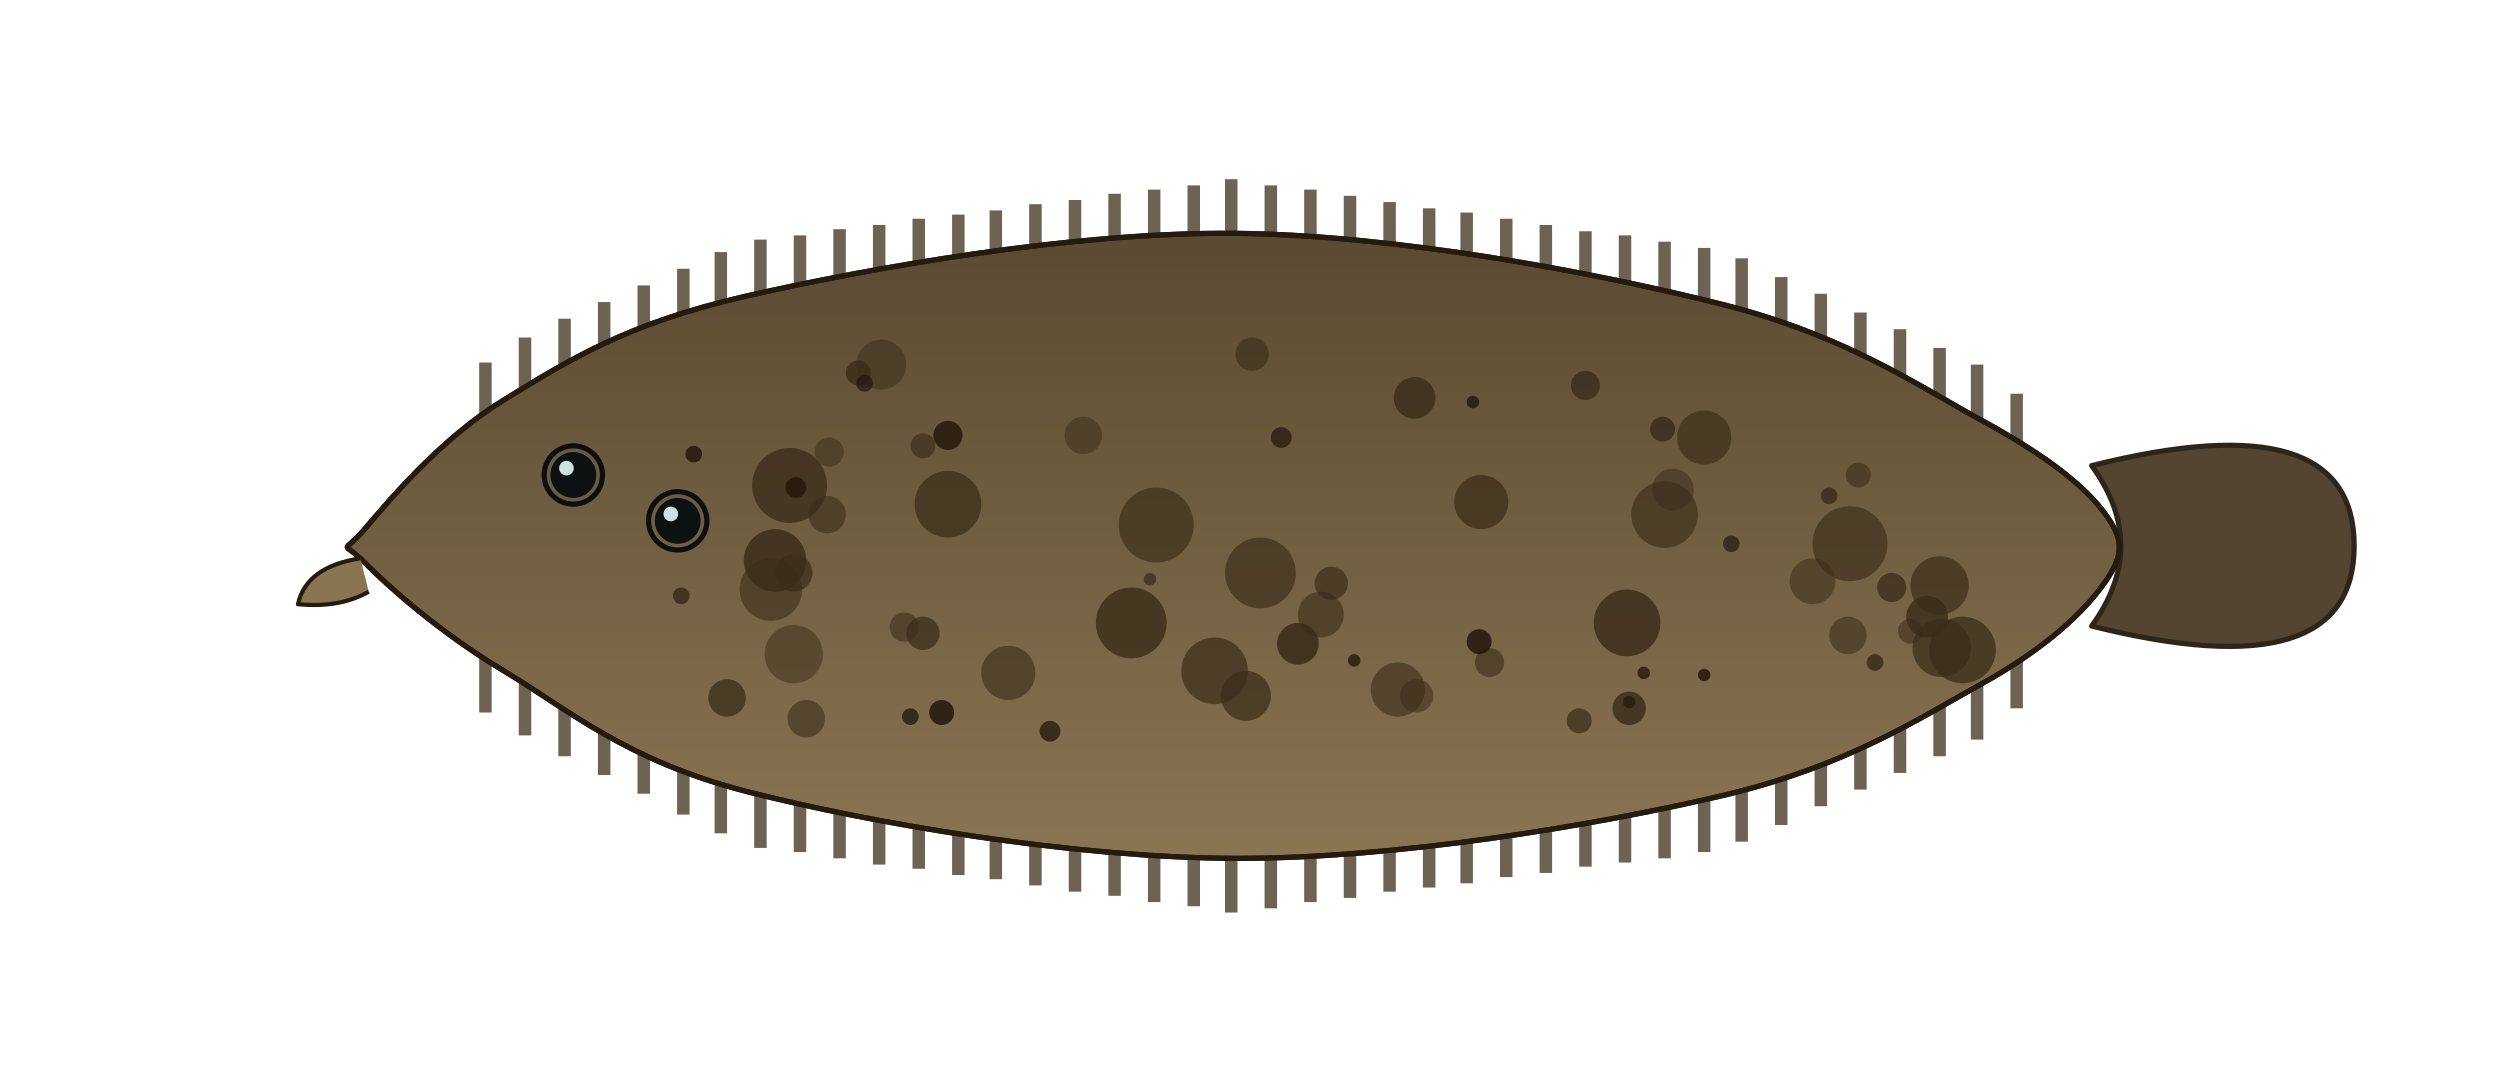
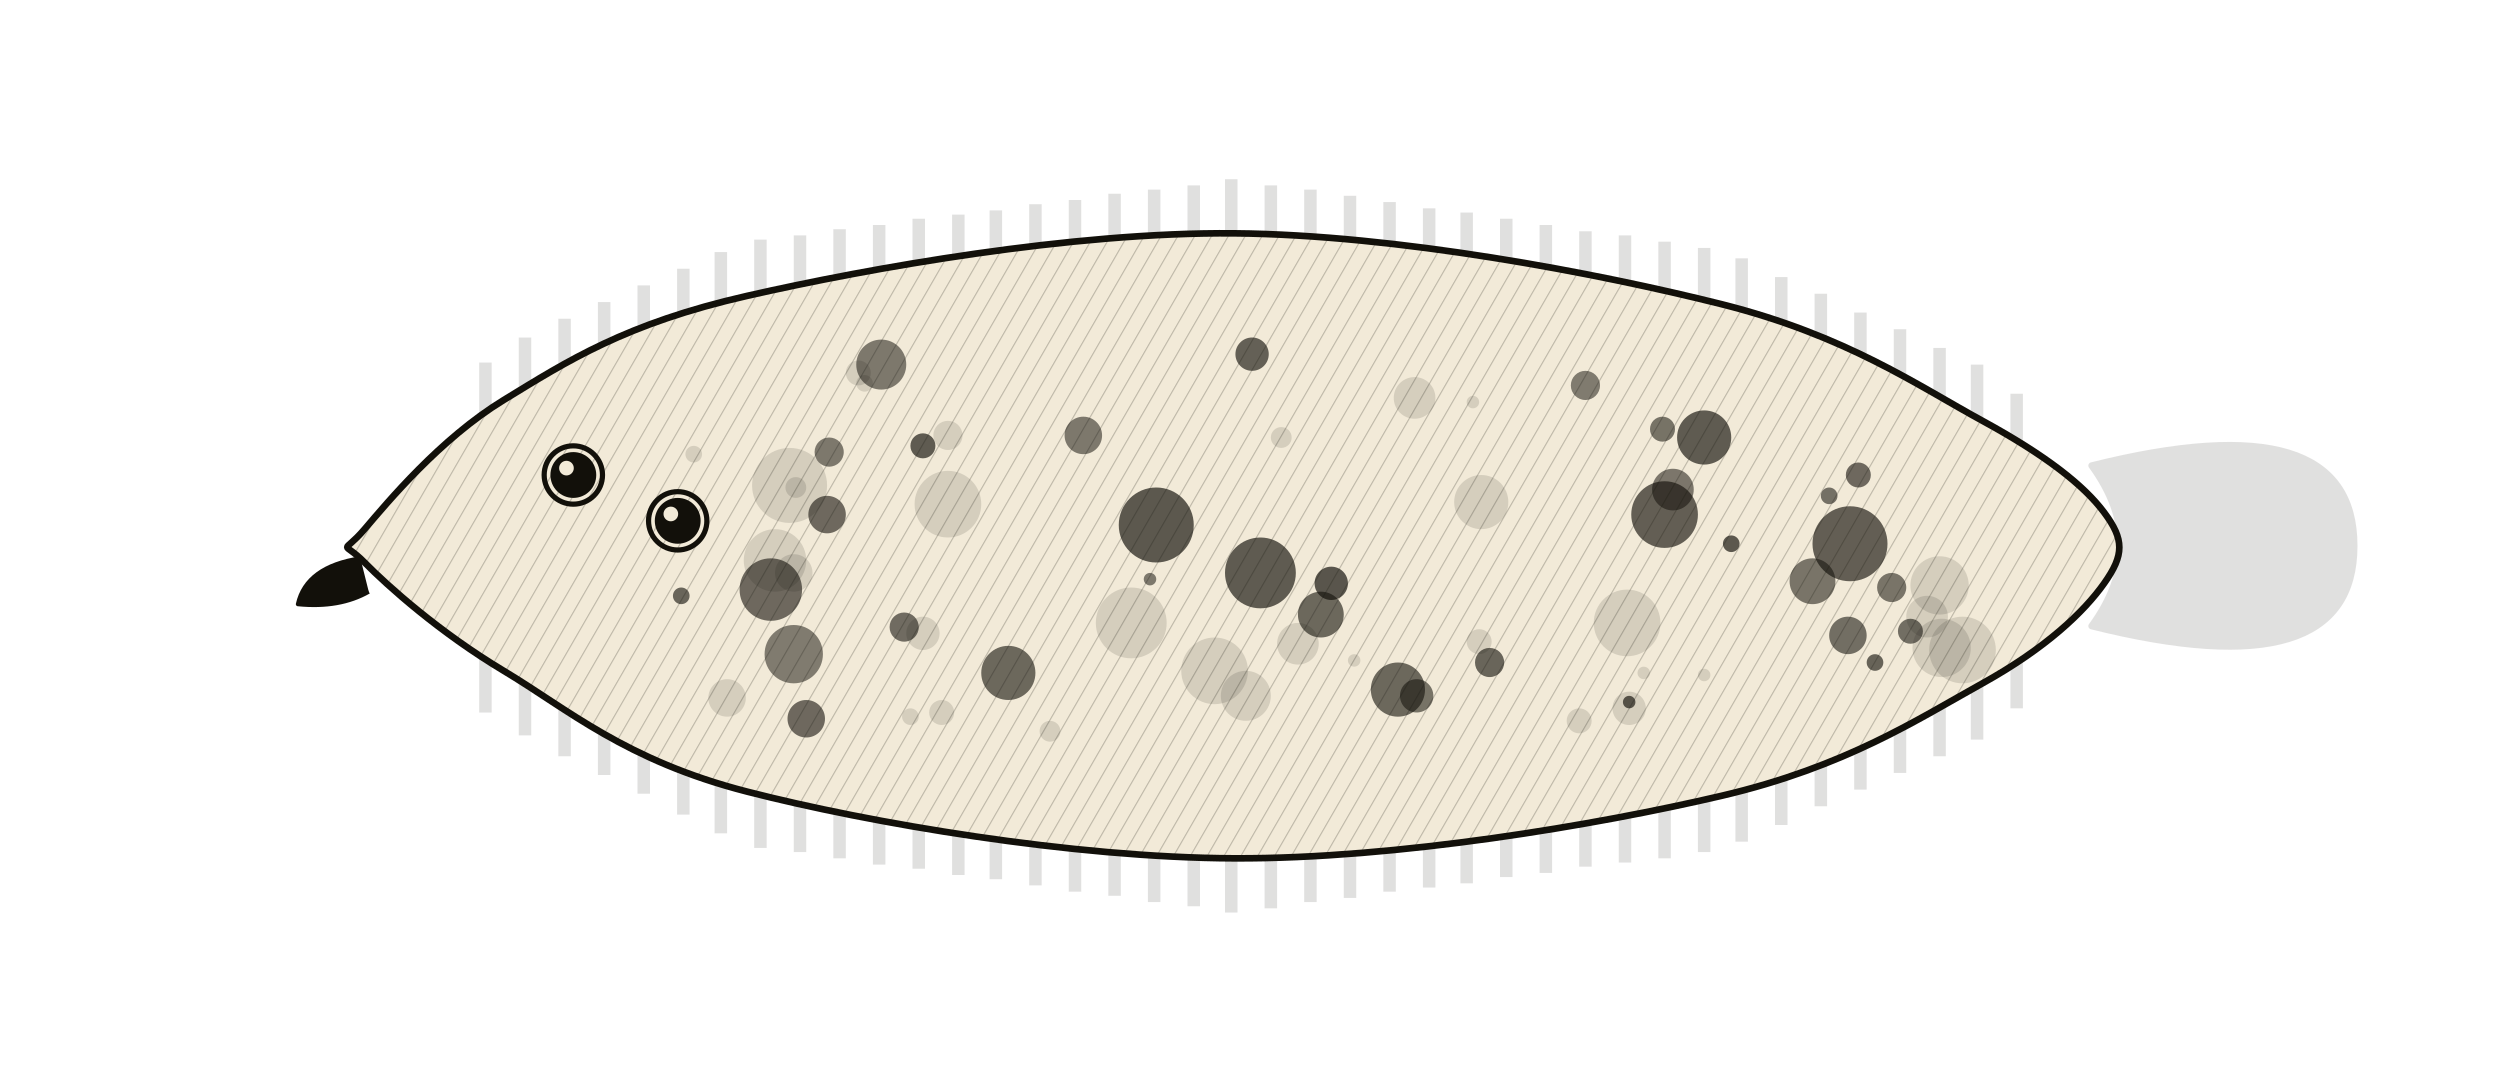
<svg xmlns="http://www.w3.org/2000/svg" viewBox="0 0 1200 520">
  <defs>
-     <linearGradient id="ghb" x1="0" y1="0" x2="0" y2="1">
-       <stop offset="0" stop-color="#5a4a32" />
-       <stop offset="1" stop-color="#8a7553" />
-     </linearGradient>
+     <pattern id="_hatch" patternUnits="userSpaceOnUse" width="7" height="7" patternTransform="rotate(30)">
+       <line x1="0" y1="0" x2="0" y2="7" stroke="#12100A" stroke-width="1.1" opacity="0.22" />
+     </pattern>
    <clipPath id="chb">
      <path d="M 175.0 254.0 C 186.1 241.0 211.2 210.7 241.8 192.0 C 272.4 173.3 300.2 155.3 358.7 142.0 C 417.1 128.7 514.6 111.3 592.5 112.0 C 670.4 112.7 766.5 131.0 826.3 146.0 C 886.1 161.0 920.9 185.3 951.6 202.0 C 982.2 218.7 1000.3 233.0 1010.0 246.0 C 1019.7 259.0 1019.7 266.3 1010.0 280.0 C 1000.3 293.7 982.2 311.0 951.6 328.0 C 920.9 345.0 886.1 368.0 826.3 382.0 C 766.5 396.0 670.4 412.3 592.5 412.0 C 514.6 411.7 417.1 395.0 358.7 380.0 C 300.2 365.0 272.4 340.3 241.8 322.0 C 211.2 303.7 186.1 281.3 175.0 270.0 C 163.9 258.7 163.9 267.0 175.0 254.0 Z" />
    </clipPath>
  </defs>
-   <g stroke="#241a0e" stroke-width="2.5" stroke-linejoin="round">
-     <line x1="233" y1="200" x2="233" y2="174" stroke="#4a3c28" stroke-width="6" opacity=".8" />
-     <line x1="252" y1="188" x2="252" y2="162" stroke="#4a3c28" stroke-width="6" opacity=".8" />
-     <line x1="271" y1="179" x2="271" y2="153" stroke="#4a3c28" stroke-width="6" opacity=".8" />
-     <line x1="290" y1="171" x2="290" y2="145" stroke="#4a3c28" stroke-width="6" opacity=".8" />
-     <line x1="309" y1="163" x2="309" y2="137" stroke="#4a3c28" stroke-width="6" opacity=".8" />
-     <line x1="328" y1="155" x2="328" y2="129" stroke="#4a3c28" stroke-width="6" opacity=".8" />
-     <line x1="346" y1="147" x2="346" y2="121" stroke="#4a3c28" stroke-width="6" opacity=".8" />
-     <line x1="365" y1="141" x2="365" y2="115" stroke="#4a3c28" stroke-width="6" opacity=".8" />
-     <line x1="384" y1="139" x2="384" y2="113" stroke="#4a3c28" stroke-width="6" opacity=".8" />
-     <line x1="403" y1="136" x2="403" y2="110" stroke="#4a3c28" stroke-width="6" opacity=".8" />
-     <line x1="422" y1="134" x2="422" y2="108" stroke="#4a3c28" stroke-width="6" opacity=".8" />
-     <line x1="441" y1="131" x2="441" y2="105" stroke="#4a3c28" stroke-width="6" opacity=".8" />
-     <line x1="460" y1="129" x2="460" y2="103" stroke="#4a3c28" stroke-width="6" opacity=".8" />
-     <line x1="478" y1="127" x2="478" y2="101" stroke="#4a3c28" stroke-width="6" opacity=".8" />
-     <line x1="497" y1="124" x2="497" y2="98" stroke="#4a3c28" stroke-width="6" opacity=".8" />
-     <line x1="516" y1="122" x2="516" y2="96" stroke="#4a3c28" stroke-width="6" opacity=".8" />
-     <line x1="535" y1="119" x2="535" y2="93" stroke="#4a3c28" stroke-width="6" opacity=".8" />
-     <line x1="554" y1="117" x2="554" y2="91" stroke="#4a3c28" stroke-width="6" opacity=".8" />
-     <line x1="573" y1="115" x2="573" y2="89" stroke="#4a3c28" stroke-width="6" opacity=".8" />
-     <line x1="591" y1="112" x2="591" y2="86" stroke="#4a3c28" stroke-width="6" opacity=".8" />
-     <line x1="610" y1="115" x2="610" y2="89" stroke="#4a3c28" stroke-width="6" opacity=".8" />
-     <line x1="629" y1="117" x2="629" y2="91" stroke="#4a3c28" stroke-width="6" opacity=".8" />
-     <line x1="648" y1="120" x2="648" y2="94" stroke="#4a3c28" stroke-width="6" opacity=".8" />
-     <line x1="667" y1="123" x2="667" y2="97" stroke="#4a3c28" stroke-width="6" opacity=".8" />
-     <line x1="686" y1="126" x2="686" y2="100" stroke="#4a3c28" stroke-width="6" opacity=".8" />
-     <line x1="704" y1="128" x2="704" y2="102" stroke="#4a3c28" stroke-width="6" opacity=".8" />
-     <line x1="723" y1="131" x2="723" y2="105" stroke="#4a3c28" stroke-width="6" opacity=".8" />
-     <line x1="742" y1="134" x2="742" y2="108" stroke="#4a3c28" stroke-width="6" opacity=".8" />
-     <line x1="761" y1="137" x2="761" y2="111" stroke="#4a3c28" stroke-width="6" opacity=".8" />
-     <line x1="780" y1="139" x2="780" y2="113" stroke="#4a3c28" stroke-width="6" opacity=".8" />
-     <line x1="799" y1="142" x2="799" y2="116" stroke="#4a3c28" stroke-width="6" opacity=".8" />
-     <line x1="818" y1="145" x2="818" y2="119" stroke="#4a3c28" stroke-width="6" opacity=".8" />
-     <line x1="836" y1="150" x2="836" y2="124" stroke="#4a3c28" stroke-width="6" opacity=".8" />
-     <line x1="855" y1="159" x2="855" y2="133" stroke="#4a3c28" stroke-width="6" opacity=".8" />
-     <line x1="874" y1="167" x2="874" y2="141" stroke="#4a3c28" stroke-width="6" opacity=".8" />
-     <line x1="893" y1="176" x2="893" y2="150" stroke="#4a3c28" stroke-width="6" opacity=".8" />
-     <line x1="912" y1="184" x2="912" y2="158" stroke="#4a3c28" stroke-width="6" opacity=".8" />
-     <line x1="931" y1="193" x2="931" y2="167" stroke="#4a3c28" stroke-width="6" opacity=".8" />
-     <line x1="949" y1="201" x2="949" y2="175" stroke="#4a3c28" stroke-width="6" opacity=".8" />
-     <line x1="968" y1="215" x2="968" y2="189" stroke="#4a3c28" stroke-width="6" opacity=".8" />
-     <line x1="233" y1="316" x2="233" y2="342" stroke="#4a3c28" stroke-width="6" opacity=".8" />
-     <line x1="252" y1="327" x2="252" y2="353" stroke="#4a3c28" stroke-width="6" opacity=".8" />
-     <line x1="271" y1="337" x2="271" y2="363" stroke="#4a3c28" stroke-width="6" opacity=".8" />
-     <line x1="290" y1="346" x2="290" y2="372" stroke="#4a3c28" stroke-width="6" opacity=".8" />
-     <line x1="309" y1="355" x2="309" y2="381" stroke="#4a3c28" stroke-width="6" opacity=".8" />
-     <line x1="328" y1="365" x2="328" y2="391" stroke="#4a3c28" stroke-width="6" opacity=".8" />
-     <line x1="346" y1="374" x2="346" y2="400" stroke="#4a3c28" stroke-width="6" opacity=".8" />
-     <line x1="365" y1="381" x2="365" y2="407" stroke="#4a3c28" stroke-width="6" opacity=".8" />
-     <line x1="384" y1="383" x2="384" y2="409" stroke="#4a3c28" stroke-width="6" opacity=".8" />
-     <line x1="403" y1="386" x2="403" y2="412" stroke="#4a3c28" stroke-width="6" opacity=".8" />
-     <line x1="422" y1="389" x2="422" y2="415" stroke="#4a3c28" stroke-width="6" opacity=".8" />
-     <line x1="441" y1="391" x2="441" y2="417" stroke="#4a3c28" stroke-width="6" opacity=".8" />
-     <line x1="460" y1="394" x2="460" y2="420" stroke="#4a3c28" stroke-width="6" opacity=".8" />
-     <line x1="478" y1="396" x2="478" y2="422" stroke="#4a3c28" stroke-width="6" opacity=".8" />
-     <line x1="497" y1="399" x2="497" y2="425" stroke="#4a3c28" stroke-width="6" opacity=".8" />
-     <line x1="516" y1="402" x2="516" y2="428" stroke="#4a3c28" stroke-width="6" opacity=".8" />
-     <line x1="535" y1="404" x2="535" y2="430" stroke="#4a3c28" stroke-width="6" opacity=".8" />
-     <line x1="554" y1="407" x2="554" y2="433" stroke="#4a3c28" stroke-width="6" opacity=".8" />
-     <line x1="573" y1="409" x2="573" y2="435" stroke="#4a3c28" stroke-width="6" opacity=".8" />
-     <line x1="591" y1="412" x2="591" y2="438" stroke="#4a3c28" stroke-width="6" opacity=".8" />
-     <line x1="610" y1="410" x2="610" y2="436" stroke="#4a3c28" stroke-width="6" opacity=".8" />
-     <line x1="629" y1="407" x2="629" y2="433" stroke="#4a3c28" stroke-width="6" opacity=".8" />
-     <line x1="648" y1="405" x2="648" y2="431" stroke="#4a3c28" stroke-width="6" opacity=".8" />
-     <line x1="667" y1="402" x2="667" y2="428" stroke="#4a3c28" stroke-width="6" opacity=".8" />
-     <line x1="686" y1="400" x2="686" y2="426" stroke="#4a3c28" stroke-width="6" opacity=".8" />
-     <line x1="704" y1="398" x2="704" y2="424" stroke="#4a3c28" stroke-width="6" opacity=".8" />
-     <line x1="723" y1="395" x2="723" y2="421" stroke="#4a3c28" stroke-width="6" opacity=".8" />
-     <line x1="742" y1="393" x2="742" y2="419" stroke="#4a3c28" stroke-width="6" opacity=".8" />
-     <line x1="761" y1="390" x2="761" y2="416" stroke="#4a3c28" stroke-width="6" opacity=".8" />
-     <line x1="780" y1="388" x2="780" y2="414" stroke="#4a3c28" stroke-width="6" opacity=".8" />
-     <line x1="799" y1="386" x2="799" y2="412" stroke="#4a3c28" stroke-width="6" opacity=".8" />
-     <line x1="818" y1="383" x2="818" y2="409" stroke="#4a3c28" stroke-width="6" opacity=".8" />
-     <line x1="836" y1="378" x2="836" y2="404" stroke="#4a3c28" stroke-width="6" opacity=".8" />
-     <line x1="855" y1="370" x2="855" y2="396" stroke="#4a3c28" stroke-width="6" opacity=".8" />
-     <line x1="874" y1="361" x2="874" y2="387" stroke="#4a3c28" stroke-width="6" opacity=".8" />
-     <line x1="893" y1="353" x2="893" y2="379" stroke="#4a3c28" stroke-width="6" opacity=".8" />
-     <line x1="912" y1="345" x2="912" y2="371" stroke="#4a3c28" stroke-width="6" opacity=".8" />
-     <line x1="931" y1="337" x2="931" y2="363" stroke="#4a3c28" stroke-width="6" opacity=".8" />
-     <line x1="949" y1="329" x2="949" y2="355" stroke="#4a3c28" stroke-width="6" opacity=".8" />
-     <line x1="968" y1="314" x2="968" y2="340" stroke="#4a3c28" stroke-width="6" opacity=".8" />
-     <g fill="#4a3c28" opacity=".95">
+   <g stroke="#12100A" stroke-width="3.2" stroke-linejoin="round">
+     <line x1="233" y1="200" x2="233" y2="174" stroke="#12100A" stroke-width="6" opacity="0.13" />
+     <line x1="252" y1="188" x2="252" y2="162" stroke="#12100A" stroke-width="6" opacity="0.13" />
+     <line x1="271" y1="179" x2="271" y2="153" stroke="#12100A" stroke-width="6" opacity="0.13" />
+     <line x1="290" y1="171" x2="290" y2="145" stroke="#12100A" stroke-width="6" opacity="0.13" />
+     <line x1="309" y1="163" x2="309" y2="137" stroke="#12100A" stroke-width="6" opacity="0.13" />
+     <line x1="328" y1="155" x2="328" y2="129" stroke="#12100A" stroke-width="6" opacity="0.13" />
+     <line x1="346" y1="147" x2="346" y2="121" stroke="#12100A" stroke-width="6" opacity="0.13" />
+     <line x1="365" y1="141" x2="365" y2="115" stroke="#12100A" stroke-width="6" opacity="0.13" />
+     <line x1="384" y1="139" x2="384" y2="113" stroke="#12100A" stroke-width="6" opacity="0.13" />
+     <line x1="403" y1="136" x2="403" y2="110" stroke="#12100A" stroke-width="6" opacity="0.13" />
+     <line x1="422" y1="134" x2="422" y2="108" stroke="#12100A" stroke-width="6" opacity="0.13" />
+     <line x1="441" y1="131" x2="441" y2="105" stroke="#12100A" stroke-width="6" opacity="0.13" />
+     <line x1="460" y1="129" x2="460" y2="103" stroke="#12100A" stroke-width="6" opacity="0.13" />
+     <line x1="478" y1="127" x2="478" y2="101" stroke="#12100A" stroke-width="6" opacity="0.13" />
+     <line x1="497" y1="124" x2="497" y2="98" stroke="#12100A" stroke-width="6" opacity="0.13" />
+     <line x1="516" y1="122" x2="516" y2="96" stroke="#12100A" stroke-width="6" opacity="0.13" />
+     <line x1="535" y1="119" x2="535" y2="93" stroke="#12100A" stroke-width="6" opacity="0.13" />
+     <line x1="554" y1="117" x2="554" y2="91" stroke="#12100A" stroke-width="6" opacity="0.13" />
+     <line x1="573" y1="115" x2="573" y2="89" stroke="#12100A" stroke-width="6" opacity="0.13" />
+     <line x1="591" y1="112" x2="591" y2="86" stroke="#12100A" stroke-width="6" opacity="0.13" />
+     <line x1="610" y1="115" x2="610" y2="89" stroke="#12100A" stroke-width="6" opacity="0.13" />
+     <line x1="629" y1="117" x2="629" y2="91" stroke="#12100A" stroke-width="6" opacity="0.13" />
+     <line x1="648" y1="120" x2="648" y2="94" stroke="#12100A" stroke-width="6" opacity="0.13" />
+     <line x1="667" y1="123" x2="667" y2="97" stroke="#12100A" stroke-width="6" opacity="0.13" />
+     <line x1="686" y1="126" x2="686" y2="100" stroke="#12100A" stroke-width="6" opacity="0.13" />
+     <line x1="704" y1="128" x2="704" y2="102" stroke="#12100A" stroke-width="6" opacity="0.13" />
+     <line x1="723" y1="131" x2="723" y2="105" stroke="#12100A" stroke-width="6" opacity="0.13" />
+     <line x1="742" y1="134" x2="742" y2="108" stroke="#12100A" stroke-width="6" opacity="0.13" />
+     <line x1="761" y1="137" x2="761" y2="111" stroke="#12100A" stroke-width="6" opacity="0.13" />
+     <line x1="780" y1="139" x2="780" y2="113" stroke="#12100A" stroke-width="6" opacity="0.13" />
+     <line x1="799" y1="142" x2="799" y2="116" stroke="#12100A" stroke-width="6" opacity="0.13" />
+     <line x1="818" y1="145" x2="818" y2="119" stroke="#12100A" stroke-width="6" opacity="0.13" />
+     <line x1="836" y1="150" x2="836" y2="124" stroke="#12100A" stroke-width="6" opacity="0.13" />
+     <line x1="855" y1="159" x2="855" y2="133" stroke="#12100A" stroke-width="6" opacity="0.13" />
+     <line x1="874" y1="167" x2="874" y2="141" stroke="#12100A" stroke-width="6" opacity="0.13" />
+     <line x1="893" y1="176" x2="893" y2="150" stroke="#12100A" stroke-width="6" opacity="0.13" />
+     <line x1="912" y1="184" x2="912" y2="158" stroke="#12100A" stroke-width="6" opacity="0.13" />
+     <line x1="931" y1="193" x2="931" y2="167" stroke="#12100A" stroke-width="6" opacity="0.13" />
+     <line x1="949" y1="201" x2="949" y2="175" stroke="#12100A" stroke-width="6" opacity="0.13" />
+     <line x1="968" y1="215" x2="968" y2="189" stroke="#12100A" stroke-width="6" opacity="0.13" />
+     <line x1="233" y1="316" x2="233" y2="342" stroke="#12100A" stroke-width="6" opacity="0.13" />
+     <line x1="252" y1="327" x2="252" y2="353" stroke="#12100A" stroke-width="6" opacity="0.13" />
+     <line x1="271" y1="337" x2="271" y2="363" stroke="#12100A" stroke-width="6" opacity="0.13" />
+     <line x1="290" y1="346" x2="290" y2="372" stroke="#12100A" stroke-width="6" opacity="0.13" />
+     <line x1="309" y1="355" x2="309" y2="381" stroke="#12100A" stroke-width="6" opacity="0.13" />
+     <line x1="328" y1="365" x2="328" y2="391" stroke="#12100A" stroke-width="6" opacity="0.13" />
+     <line x1="346" y1="374" x2="346" y2="400" stroke="#12100A" stroke-width="6" opacity="0.13" />
+     <line x1="365" y1="381" x2="365" y2="407" stroke="#12100A" stroke-width="6" opacity="0.13" />
+     <line x1="384" y1="383" x2="384" y2="409" stroke="#12100A" stroke-width="6" opacity="0.13" />
+     <line x1="403" y1="386" x2="403" y2="412" stroke="#12100A" stroke-width="6" opacity="0.13" />
+     <line x1="422" y1="389" x2="422" y2="415" stroke="#12100A" stroke-width="6" opacity="0.13" />
+     <line x1="441" y1="391" x2="441" y2="417" stroke="#12100A" stroke-width="6" opacity="0.13" />
+     <line x1="460" y1="394" x2="460" y2="420" stroke="#12100A" stroke-width="6" opacity="0.13" />
+     <line x1="478" y1="396" x2="478" y2="422" stroke="#12100A" stroke-width="6" opacity="0.13" />
+     <line x1="497" y1="399" x2="497" y2="425" stroke="#12100A" stroke-width="6" opacity="0.13" />
+     <line x1="516" y1="402" x2="516" y2="428" stroke="#12100A" stroke-width="6" opacity="0.13" />
+     <line x1="535" y1="404" x2="535" y2="430" stroke="#12100A" stroke-width="6" opacity="0.13" />
+     <line x1="554" y1="407" x2="554" y2="433" stroke="#12100A" stroke-width="6" opacity="0.13" />
+     <line x1="573" y1="409" x2="573" y2="435" stroke="#12100A" stroke-width="6" opacity="0.13" />
+     <line x1="591" y1="412" x2="591" y2="438" stroke="#12100A" stroke-width="6" opacity="0.13" />
+     <line x1="610" y1="410" x2="610" y2="436" stroke="#12100A" stroke-width="6" opacity="0.13" />
+     <line x1="629" y1="407" x2="629" y2="433" stroke="#12100A" stroke-width="6" opacity="0.13" />
+     <line x1="648" y1="405" x2="648" y2="431" stroke="#12100A" stroke-width="6" opacity="0.13" />
+     <line x1="667" y1="402" x2="667" y2="428" stroke="#12100A" stroke-width="6" opacity="0.13" />
+     <line x1="686" y1="400" x2="686" y2="426" stroke="#12100A" stroke-width="6" opacity="0.13" />
+     <line x1="704" y1="398" x2="704" y2="424" stroke="#12100A" stroke-width="6" opacity="0.13" />
+     <line x1="723" y1="395" x2="723" y2="421" stroke="#12100A" stroke-width="6" opacity="0.13" />
+     <line x1="742" y1="393" x2="742" y2="419" stroke="#12100A" stroke-width="6" opacity="0.13" />
+     <line x1="761" y1="390" x2="761" y2="416" stroke="#12100A" stroke-width="6" opacity="0.13" />
+     <line x1="780" y1="388" x2="780" y2="414" stroke="#12100A" stroke-width="6" opacity="0.13" />
+     <line x1="799" y1="386" x2="799" y2="412" stroke="#12100A" stroke-width="6" opacity="0.13" />
+     <line x1="818" y1="383" x2="818" y2="409" stroke="#12100A" stroke-width="6" opacity="0.13" />
+     <line x1="836" y1="378" x2="836" y2="404" stroke="#12100A" stroke-width="6" opacity="0.13" />
+     <line x1="855" y1="370" x2="855" y2="396" stroke="#12100A" stroke-width="6" opacity="0.13" />
+     <line x1="874" y1="361" x2="874" y2="387" stroke="#12100A" stroke-width="6" opacity="0.13" />
+     <line x1="893" y1="353" x2="893" y2="379" stroke="#12100A" stroke-width="6" opacity="0.13" />
+     <line x1="912" y1="345" x2="912" y2="371" stroke="#12100A" stroke-width="6" opacity="0.13" />
+     <line x1="931" y1="337" x2="931" y2="363" stroke="#12100A" stroke-width="6" opacity="0.13" />
+     <line x1="949" y1="329" x2="949" y2="355" stroke="#12100A" stroke-width="6" opacity="0.13" />
+     <line x1="968" y1="314" x2="968" y2="340" stroke="#12100A" stroke-width="6" opacity="0.13" />
+     <g fill="#12100A" opacity="0.13">
      <path d="M 1004 223.5 Q 1130 192 1130 262 Q 1130 332 1004 300.5 Q 1032 262 1004 223.5 Z" />
    </g>
-     <path d="M 175.0 254.0 C 186.1 241.0 211.2 210.7 241.8 192.0 C 272.4 173.3 300.2 155.3 358.7 142.0 C 417.1 128.7 514.6 111.3 592.5 112.0 C 670.4 112.7 766.5 131.0 826.3 146.0 C 886.1 161.0 920.9 185.3 951.6 202.0 C 982.2 218.7 1000.3 233.0 1010.0 246.0 C 1019.7 259.0 1019.7 266.3 1010.0 280.0 C 1000.3 293.7 982.2 311.0 951.6 328.0 C 920.9 345.0 886.1 368.0 826.3 382.0 C 766.5 396.0 670.4 412.3 592.5 412.0 C 514.6 411.7 417.1 395.0 358.7 380.0 C 300.2 365.0 272.4 340.3 241.8 322.0 C 211.2 303.7 186.1 281.3 175.0 270.0 C 163.9 258.7 163.9 267.0 175.0 254.0 Z" fill="url(#ghb)" />
+     <path d="M 175.0 254.0 C 186.1 241.0 211.2 210.7 241.8 192.0 C 272.4 173.3 300.2 155.3 358.7 142.0 C 417.1 128.7 514.6 111.3 592.5 112.0 C 670.4 112.7 766.5 131.0 826.3 146.0 C 886.1 161.0 920.9 185.3 951.6 202.0 C 982.2 218.7 1000.3 233.0 1010.0 246.0 C 1019.7 259.0 1019.7 266.3 1010.0 280.0 C 1000.3 293.7 982.2 311.0 951.6 328.0 C 920.9 345.0 886.1 368.0 826.3 382.0 C 766.5 396.0 670.4 412.3 592.5 412.0 C 514.6 411.7 417.1 395.0 358.7 380.0 C 300.2 365.0 272.4 340.3 241.8 322.0 C 211.2 303.7 186.1 281.3 175.0 270.0 C 163.9 258.7 163.9 267.0 175.0 254.0 Z" fill="#F2EAD8" stroke="none" />
+     <path d="M 175.0 254.0 C 186.1 241.0 211.2 210.7 241.8 192.0 C 272.4 173.3 300.2 155.3 358.7 142.0 C 417.1 128.7 514.6 111.3 592.5 112.0 C 670.4 112.7 766.5 131.0 826.3 146.0 C 886.1 161.0 920.9 185.3 951.6 202.0 C 982.2 218.7 1000.3 233.0 1010.0 246.0 C 1019.7 259.0 1019.7 266.3 1010.0 280.0 C 1000.3 293.7 982.2 311.0 951.6 328.0 C 920.9 345.0 886.1 368.0 826.3 382.0 C 766.5 396.0 670.4 412.3 592.5 412.0 C 514.6 411.7 417.1 395.0 358.7 380.0 C 300.2 365.0 272.4 340.3 241.8 322.0 C 211.2 303.7 186.1 281.3 175.0 270.0 C 163.9 258.7 163.9 267.0 175.0 254.0 Z" fill="url(#_hatch)" stroke="none" />
    <g clip-path="url(#chb)" stroke="none">
-       <circle cx="605" cy="275" r="17" fill="#3a2c18" opacity="0.66" />
-       <circle cx="639" cy="280" r="8" fill="#3a2c18" opacity="0.68" />
-       <circle cx="715" cy="318" r="7" fill="#3a2c18" opacity="0.61" />
-       <circle cx="381" cy="314" r="14" fill="#3a2c18" opacity="0.51" />
-       <circle cx="932" cy="311" r="14" fill="#3a2c18" opacity="0.72" />
-       <circle cx="423" cy="175" r="12" fill="#3a2c18" opacity="0.52" />
-       <circle cx="443" cy="214" r="6" fill="#3a2c18" opacity="0.66" />
-       <circle cx="598" cy="334" r="12" fill="#3a2c18" opacity="0.72" />
-       <circle cx="634" cy="295" r="11" fill="#3a2c18" opacity="0.60" />
-       <circle cx="942" cy="312" r="16" fill="#3a2c18" opacity="0.75" />
-       <circle cx="520" cy="209" r="9" fill="#3a2c18" opacity="0.52" />
-       <circle cx="799" cy="247" r="16" fill="#3a2c18" opacity="0.64" />
-       <circle cx="917" cy="303" r="6" fill="#3a2c18" opacity="0.57" />
-       <circle cx="888" cy="261" r="18" fill="#3a2c18" opacity="0.64" />
-       <circle cx="370" cy="283" r="15" fill="#3a2c18" opacity="0.59" />
-       <circle cx="379" cy="233" r="18" fill="#3a2c18" opacity="0.77" />
-       <circle cx="398" cy="217" r="7" fill="#3a2c18" opacity="0.52" />
-       <circle cx="818" cy="210" r="13" fill="#3a2c18" opacity="0.66" />
-       <circle cx="443" cy="304" r="8" fill="#3a2c18" opacity="0.73" />
-       <circle cx="397" cy="247" r="9" fill="#3a2c18" opacity="0.59" />
-       <circle cx="925" cy="296" r="10" fill="#3a2c18" opacity="0.81" />
-       <circle cx="455" cy="242" r="16" fill="#3a2c18" opacity="0.72" />
-       <circle cx="387" cy="345" r="9" fill="#3a2c18" opacity="0.59" />
-       <circle cx="803" cy="235" r="10" fill="#3a2c18" opacity="0.53" />
-       <circle cx="381" cy="275" r="9" fill="#3a2c18" opacity="0.71" />
-       <circle cx="555" cy="252" r="18" fill="#3a2c18" opacity="0.67" />
-       <circle cx="680" cy="334" r="8" fill="#3a2c18" opacity="0.55" />
-       <circle cx="887" cy="305" r="9" fill="#3a2c18" opacity="0.57" />
-       <circle cx="782" cy="340" r="8" fill="#3a2c18" opacity="0.83" />
-       <circle cx="870" cy="279" r="11" fill="#3a2c18" opacity="0.54" />
-       <circle cx="349" cy="335" r="9" fill="#3a2c18" opacity="0.75" />
-       <circle cx="484" cy="323" r="13" fill="#3a2c18" opacity="0.60" />
-       <circle cx="434" cy="301" r="7" fill="#3a2c18" opacity="0.58" />
-       <circle cx="671" cy="331" r="13" fill="#3a2c18" opacity="0.60" />
-       <circle cx="892" cy="228" r="6" fill="#3a2c18" opacity="0.59" />
-       <circle cx="601" cy="170" r="8" fill="#3a2c18" opacity="0.63" />
-       <circle cx="679" cy="191" r="10" fill="#3a2c18" opacity="0.81" />
-       <circle cx="931" cy="281" r="14" fill="#3a2c18" opacity="0.70" />
-       <circle cx="412" cy="179" r="6" fill="#3a2c18" opacity="0.82" />
-       <circle cx="758" cy="346" r="6" fill="#3a2c18" opacity="0.72" />
-       <circle cx="623" cy="309" r="10" fill="#3a2c18" opacity="0.85" />
-       <circle cx="372" cy="269" r="15" fill="#3a2c18" opacity="0.82" />
-       <circle cx="781" cy="299" r="16" fill="#3a2c18" opacity="0.82" />
-       <circle cx="543" cy="299" r="17" fill="#3a2c18" opacity="0.80" />
-       <circle cx="583" cy="322" r="16" fill="#3a2c18" opacity="0.70" />
-       <circle cx="711" cy="241" r="13" fill="#3a2c18" opacity="0.71" />
-       <circle cx="710" cy="308" r="6" fill="#22150a" opacity="0.83" />
-       <circle cx="782" cy="337" r="3" fill="#22150a" opacity="0.66" />
-       <circle cx="908" cy="282" r="7" fill="#22150a" opacity="0.54" />
-       <circle cx="615" cy="210" r="5" fill="#22150a" opacity="0.70" />
-       <circle cx="333" cy="218" r="4" fill="#22150a" opacity="0.82" />
-       <circle cx="798" cy="206" r="6" fill="#22150a" opacity="0.55" />
-       <circle cx="707" cy="193" r="3" fill="#22150a" opacity="0.80" />
-       <circle cx="455" cy="209" r="7" fill="#22150a" opacity="0.81" />
-       <circle cx="504" cy="351" r="5" fill="#22150a" opacity="0.74" />
-       <circle cx="452" cy="342" r="6" fill="#22150a" opacity="0.84" />
-       <circle cx="878" cy="238" r="4" fill="#22150a" opacity="0.56" />
-       <circle cx="415" cy="184" r="4" fill="#22150a" opacity="0.71" />
-       <circle cx="327" cy="286" r="4" fill="#22150a" opacity="0.61" />
-       <circle cx="831" cy="261" r="4" fill="#22150a" opacity="0.67" />
-       <circle cx="761" cy="185" r="7" fill="#22150a" opacity="0.51" />
-       <circle cx="789" cy="323" r="3" fill="#22150a" opacity="0.78" />
-       <circle cx="552" cy="278" r="3" fill="#22150a" opacity="0.52" />
-       <circle cx="437" cy="344" r="4" fill="#22150a" opacity="0.76" />
-       <circle cx="900" cy="318" r="4" fill="#22150a" opacity="0.62" />
-       <circle cx="650" cy="317" r="3" fill="#22150a" opacity="0.76" />
-       <circle cx="818" cy="324" r="3" fill="#22150a" opacity="0.83" />
-       <circle cx="382" cy="234" r="5" fill="#22150a" opacity="0.82" />
+       <circle cx="605" cy="275" r="17" fill="#12100A" opacity="0.66" />
+       <circle cx="639" cy="280" r="8" fill="#12100A" opacity="0.68" />
+       <circle cx="715" cy="318" r="7" fill="#12100A" opacity="0.61" />
+       <circle cx="381" cy="314" r="14" fill="#12100A" opacity="0.51" />
+       <circle cx="932" cy="311" r="14" fill="#12100A" opacity="0.13" />
+       <circle cx="423" cy="175" r="12" fill="#12100A" opacity="0.52" />
+       <circle cx="443" cy="214" r="6" fill="#12100A" opacity="0.66" />
+       <circle cx="598" cy="334" r="12" fill="#12100A" opacity="0.13" />
+       <circle cx="634" cy="295" r="11" fill="#12100A" opacity="0.60" />
+       <circle cx="942" cy="312" r="16" fill="#12100A" opacity="0.13" />
+       <circle cx="520" cy="209" r="9" fill="#12100A" opacity="0.52" />
+       <circle cx="799" cy="247" r="16" fill="#12100A" opacity="0.64" />
+       <circle cx="917" cy="303" r="6" fill="#12100A" opacity="0.57" />
+       <circle cx="888" cy="261" r="18" fill="#12100A" opacity="0.64" />
+       <circle cx="370" cy="283" r="15" fill="#12100A" opacity="0.59" />
+       <circle cx="379" cy="233" r="18" fill="#12100A" opacity="0.13" />
+       <circle cx="398" cy="217" r="7" fill="#12100A" opacity="0.52" />
+       <circle cx="818" cy="210" r="13" fill="#12100A" opacity="0.66" />
+       <circle cx="443" cy="304" r="8" fill="#12100A" opacity="0.13" />
+       <circle cx="397" cy="247" r="9" fill="#12100A" opacity="0.59" />
+       <circle cx="925" cy="296" r="10" fill="#12100A" opacity="0.13" />
+       <circle cx="455" cy="242" r="16" fill="#12100A" opacity="0.13" />
+       <circle cx="387" cy="345" r="9" fill="#12100A" opacity="0.59" />
+       <circle cx="803" cy="235" r="10" fill="#12100A" opacity="0.53" />
+       <circle cx="381" cy="275" r="9" fill="#12100A" opacity="0.13" />
+       <circle cx="555" cy="252" r="18" fill="#12100A" opacity="0.67" />
+       <circle cx="680" cy="334" r="8" fill="#12100A" opacity="0.55" />
+       <circle cx="887" cy="305" r="9" fill="#12100A" opacity="0.57" />
+       <circle cx="782" cy="340" r="8" fill="#12100A" opacity="0.13" />
+       <circle cx="870" cy="279" r="11" fill="#12100A" opacity="0.54" />
+       <circle cx="349" cy="335" r="9" fill="#12100A" opacity="0.13" />
+       <circle cx="484" cy="323" r="13" fill="#12100A" opacity="0.60" />
+       <circle cx="434" cy="301" r="7" fill="#12100A" opacity="0.58" />
+       <circle cx="671" cy="331" r="13" fill="#12100A" opacity="0.60" />
+       <circle cx="892" cy="228" r="6" fill="#12100A" opacity="0.59" />
+       <circle cx="601" cy="170" r="8" fill="#12100A" opacity="0.63" />
+       <circle cx="679" cy="191" r="10" fill="#12100A" opacity="0.13" />
+       <circle cx="931" cy="281" r="14" fill="#12100A" opacity="0.13" />
+       <circle cx="412" cy="179" r="6" fill="#12100A" opacity="0.13" />
+       <circle cx="758" cy="346" r="6" fill="#12100A" opacity="0.13" />
+       <circle cx="623" cy="309" r="10" fill="#12100A" opacity="0.13" />
+       <circle cx="372" cy="269" r="15" fill="#12100A" opacity="0.13" />
+       <circle cx="781" cy="299" r="16" fill="#12100A" opacity="0.13" />
+       <circle cx="543" cy="299" r="17" fill="#12100A" opacity="0.13" />
+       <circle cx="583" cy="322" r="16" fill="#12100A" opacity="0.13" />
+       <circle cx="711" cy="241" r="13" fill="#12100A" opacity="0.13" />
+       <circle cx="710" cy="308" r="6" fill="#12100A" opacity="0.13" />
+       <circle cx="782" cy="337" r="3" fill="#12100A" opacity="0.66" />
+       <circle cx="908" cy="282" r="7" fill="#12100A" opacity="0.54" />
+       <circle cx="615" cy="210" r="5" fill="#12100A" opacity="0.13" />
+       <circle cx="333" cy="218" r="4" fill="#12100A" opacity="0.13" />
+       <circle cx="798" cy="206" r="6" fill="#12100A" opacity="0.55" />
+       <circle cx="707" cy="193" r="3" fill="#12100A" opacity="0.13" />
+       <circle cx="455" cy="209" r="7" fill="#12100A" opacity="0.13" />
+       <circle cx="504" cy="351" r="5" fill="#12100A" opacity="0.13" />
+       <circle cx="452" cy="342" r="6" fill="#12100A" opacity="0.13" />
+       <circle cx="878" cy="238" r="4" fill="#12100A" opacity="0.56" />
+       <circle cx="415" cy="184" r="4" fill="#12100A" opacity="0.13" />
+       <circle cx="327" cy="286" r="4" fill="#12100A" opacity="0.61" />
+       <circle cx="831" cy="261" r="4" fill="#12100A" opacity="0.67" />
+       <circle cx="761" cy="185" r="7" fill="#12100A" opacity="0.51" />
+       <circle cx="789" cy="323" r="3" fill="#12100A" opacity="0.13" />
+       <circle cx="552" cy="278" r="3" fill="#12100A" opacity="0.52" />
+       <circle cx="437" cy="344" r="4" fill="#12100A" opacity="0.13" />
+       <circle cx="900" cy="318" r="4" fill="#12100A" opacity="0.62" />
+       <circle cx="650" cy="317" r="3" fill="#12100A" opacity="0.13" />
+       <circle cx="818" cy="324" r="3" fill="#12100A" opacity="0.13" />
+       <circle cx="382" cy="234" r="5" fill="#12100A" opacity="0.13" />
    </g>
    <path d="M 175.0 254.0 C 186.1 241.0 211.2 210.7 241.8 192.0 C 272.4 173.3 300.2 155.3 358.7 142.0 C 417.1 128.7 514.6 111.3 592.5 112.0 C 670.4 112.7 766.5 131.0 826.3 146.0 C 886.1 161.0 920.9 185.3 951.6 202.0 C 982.2 218.7 1000.3 233.0 1010.0 246.0 C 1019.7 259.0 1019.7 266.3 1010.0 280.0 C 1000.3 293.7 982.2 311.0 951.6 328.0 C 920.9 345.0 886.1 368.0 826.3 382.0 C 766.5 396.0 670.4 412.3 592.5 412.0 C 514.6 411.7 417.1 395.0 358.7 380.0 C 300.2 365.0 272.4 340.3 241.8 322.0 C 211.2 303.7 186.1 281.3 175.0 270.0 C 163.9 258.7 163.9 267.0 175.0 254.0 Z" fill="none" />
-     <path d="M 173 268 q -26 4 -30 22 q 20 2 34 -6" fill="#8a7553" stroke="#241a0e" stroke-width="2" />
-     <circle cx="275.2" cy="228" r="14" fill="none" stroke="#0c0f10" stroke-width="2.5" />
-     <circle cx="275.2" cy="228" r="11" fill="#0c1112" stroke="none" />
-     <circle cx="271.9" cy="224.7" r="3.52" fill="#cfe0e2" stroke="none" />
-     <circle cx="325.3" cy="250" r="14" fill="none" stroke="#0c0f10" stroke-width="2.5" />
-     <circle cx="325.3" cy="250" r="11" fill="#0c1112" stroke="none" />
-     <circle cx="322" cy="246.7" r="3.52" fill="#cfe0e2" stroke="none" />
+     <path d="M 173 268 q -26 4 -30 22 q 20 2 34 -6" fill="#12100A" stroke="#12100A" stroke-width="2" />
+     <circle cx="275.2" cy="228" r="14" fill="none" stroke="#12100A" stroke-width="2.5" />
+     <circle cx="275.2" cy="228" r="11" fill="#12100A" stroke="none" />
+     <circle cx="271.9" cy="224.7" r="3.52" fill="#F2EAD8" stroke="none" />
+     <circle cx="325.3" cy="250" r="14" fill="none" stroke="#12100A" stroke-width="2.5" />
+     <circle cx="325.3" cy="250" r="11" fill="#12100A" stroke="none" />
+     <circle cx="322" cy="246.7" r="3.52" fill="#F2EAD8" stroke="none" />
  </g>
</svg>
